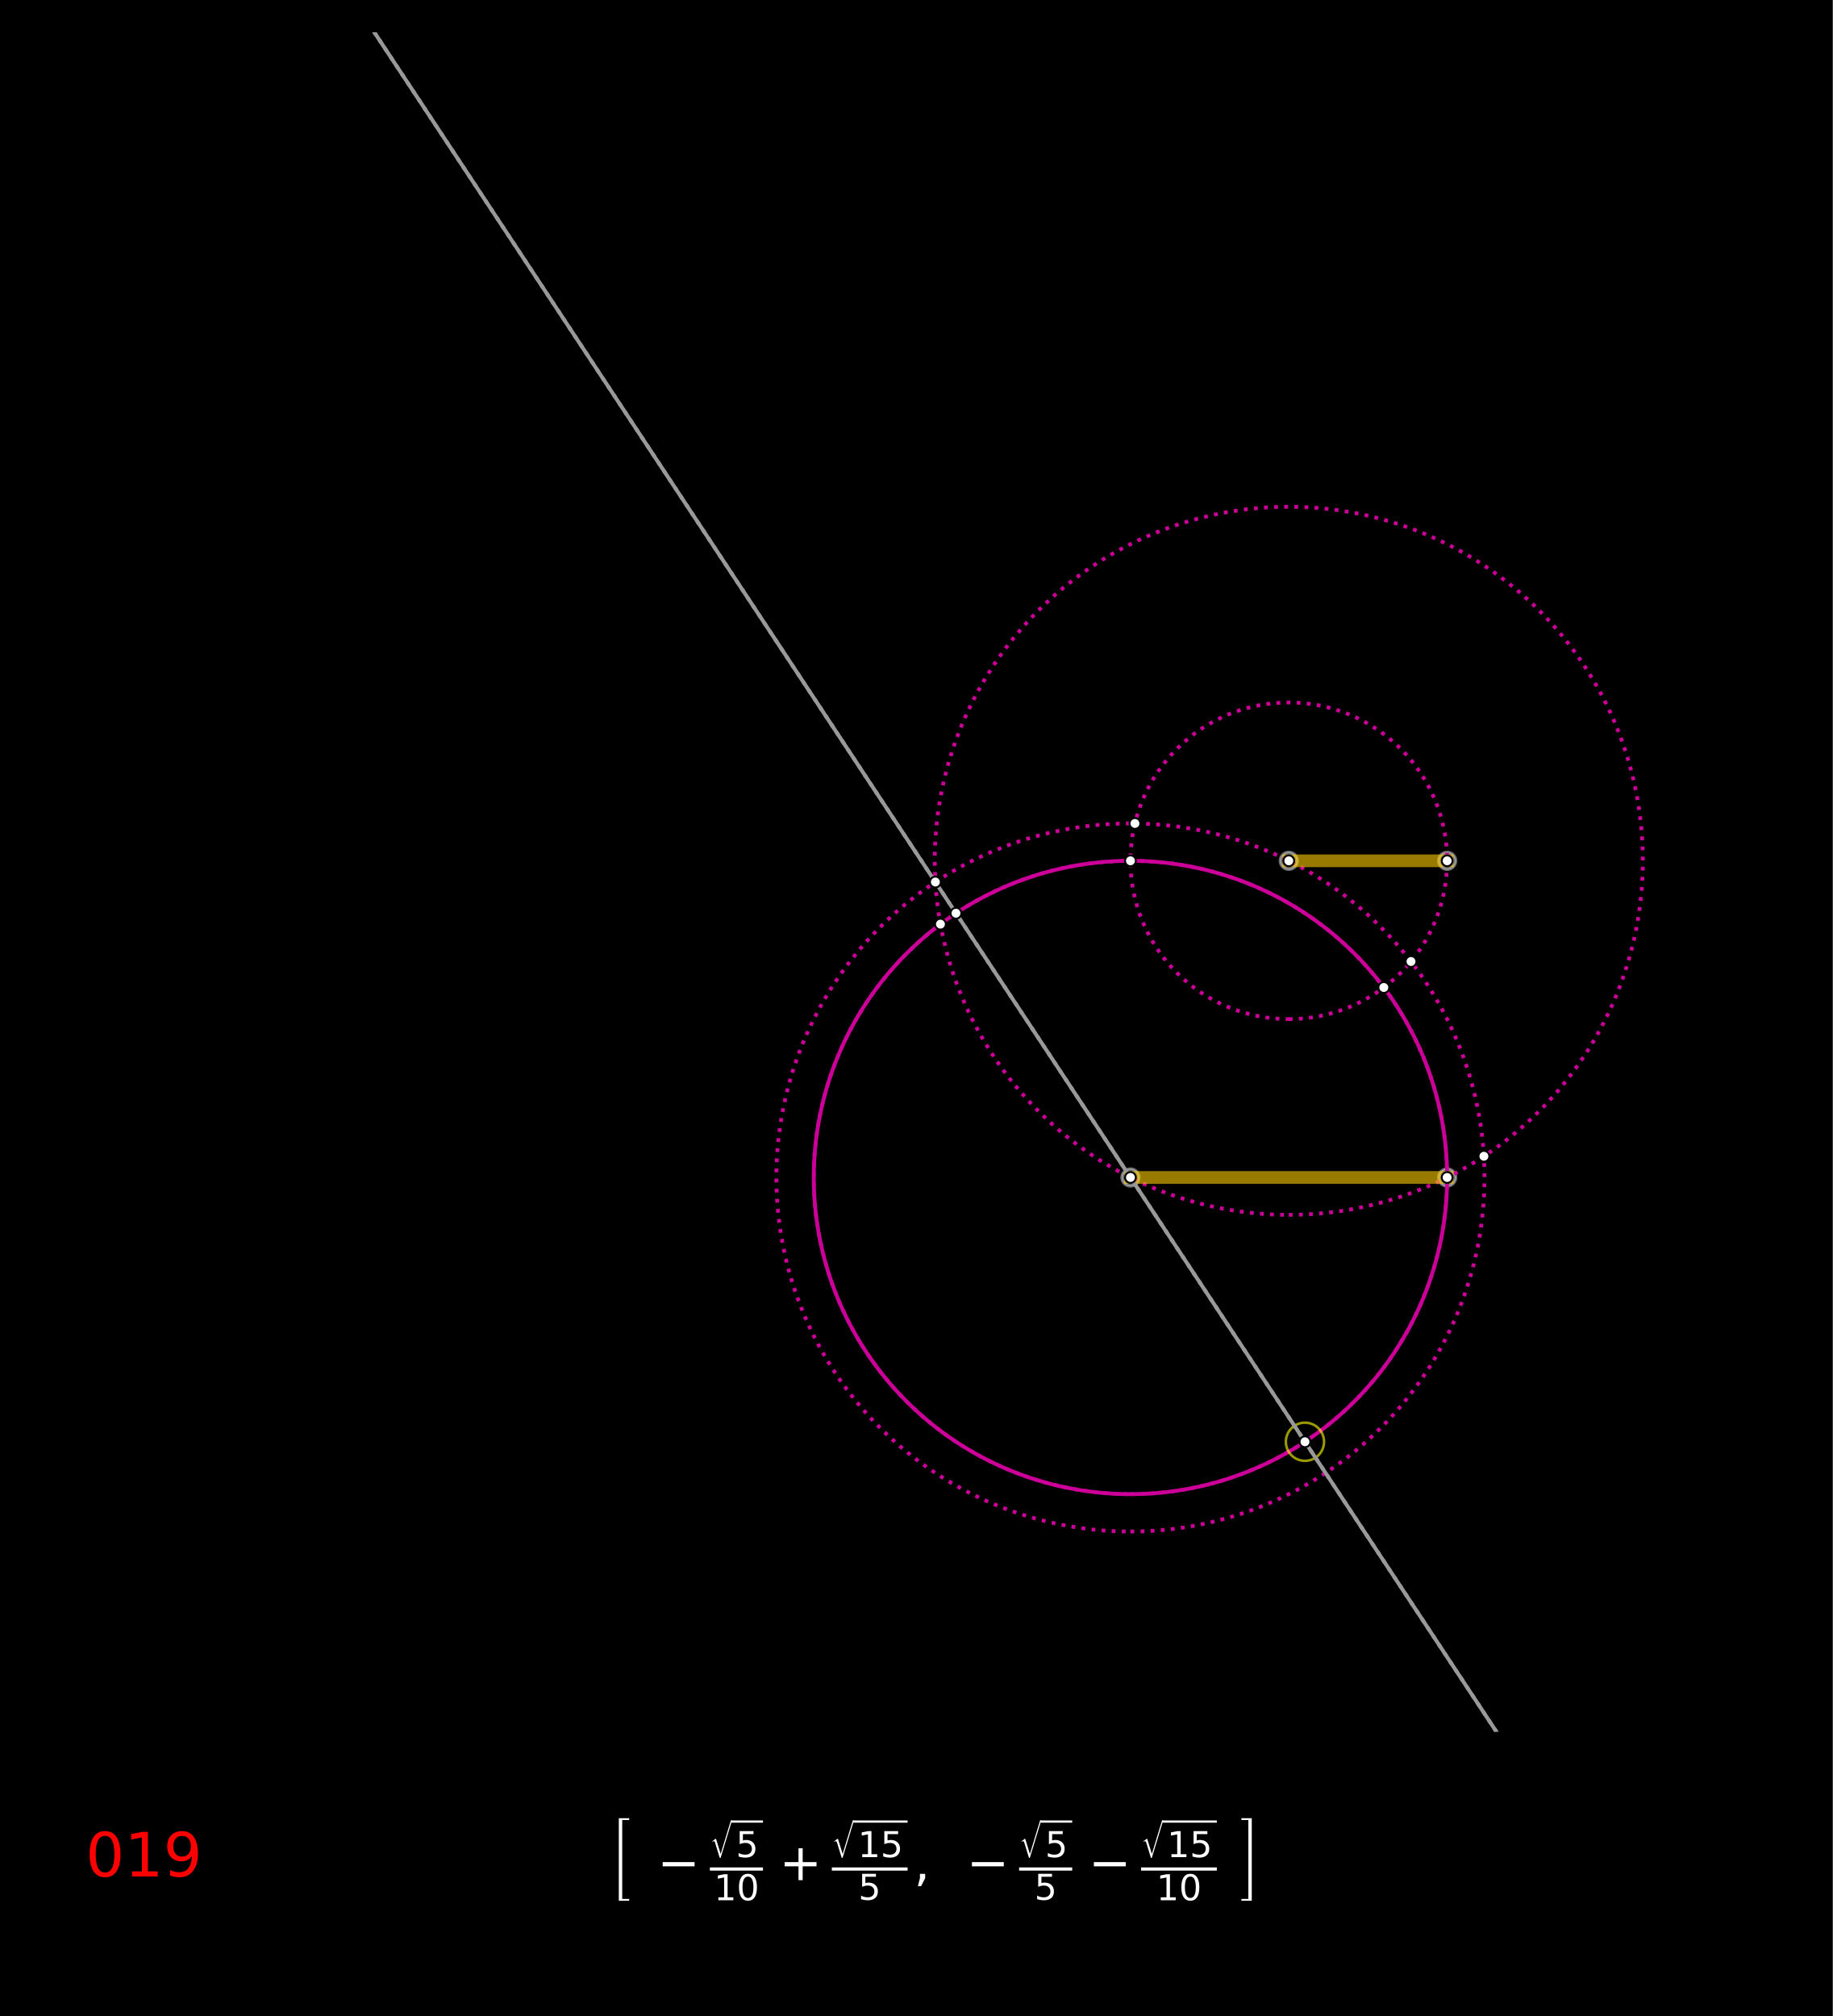
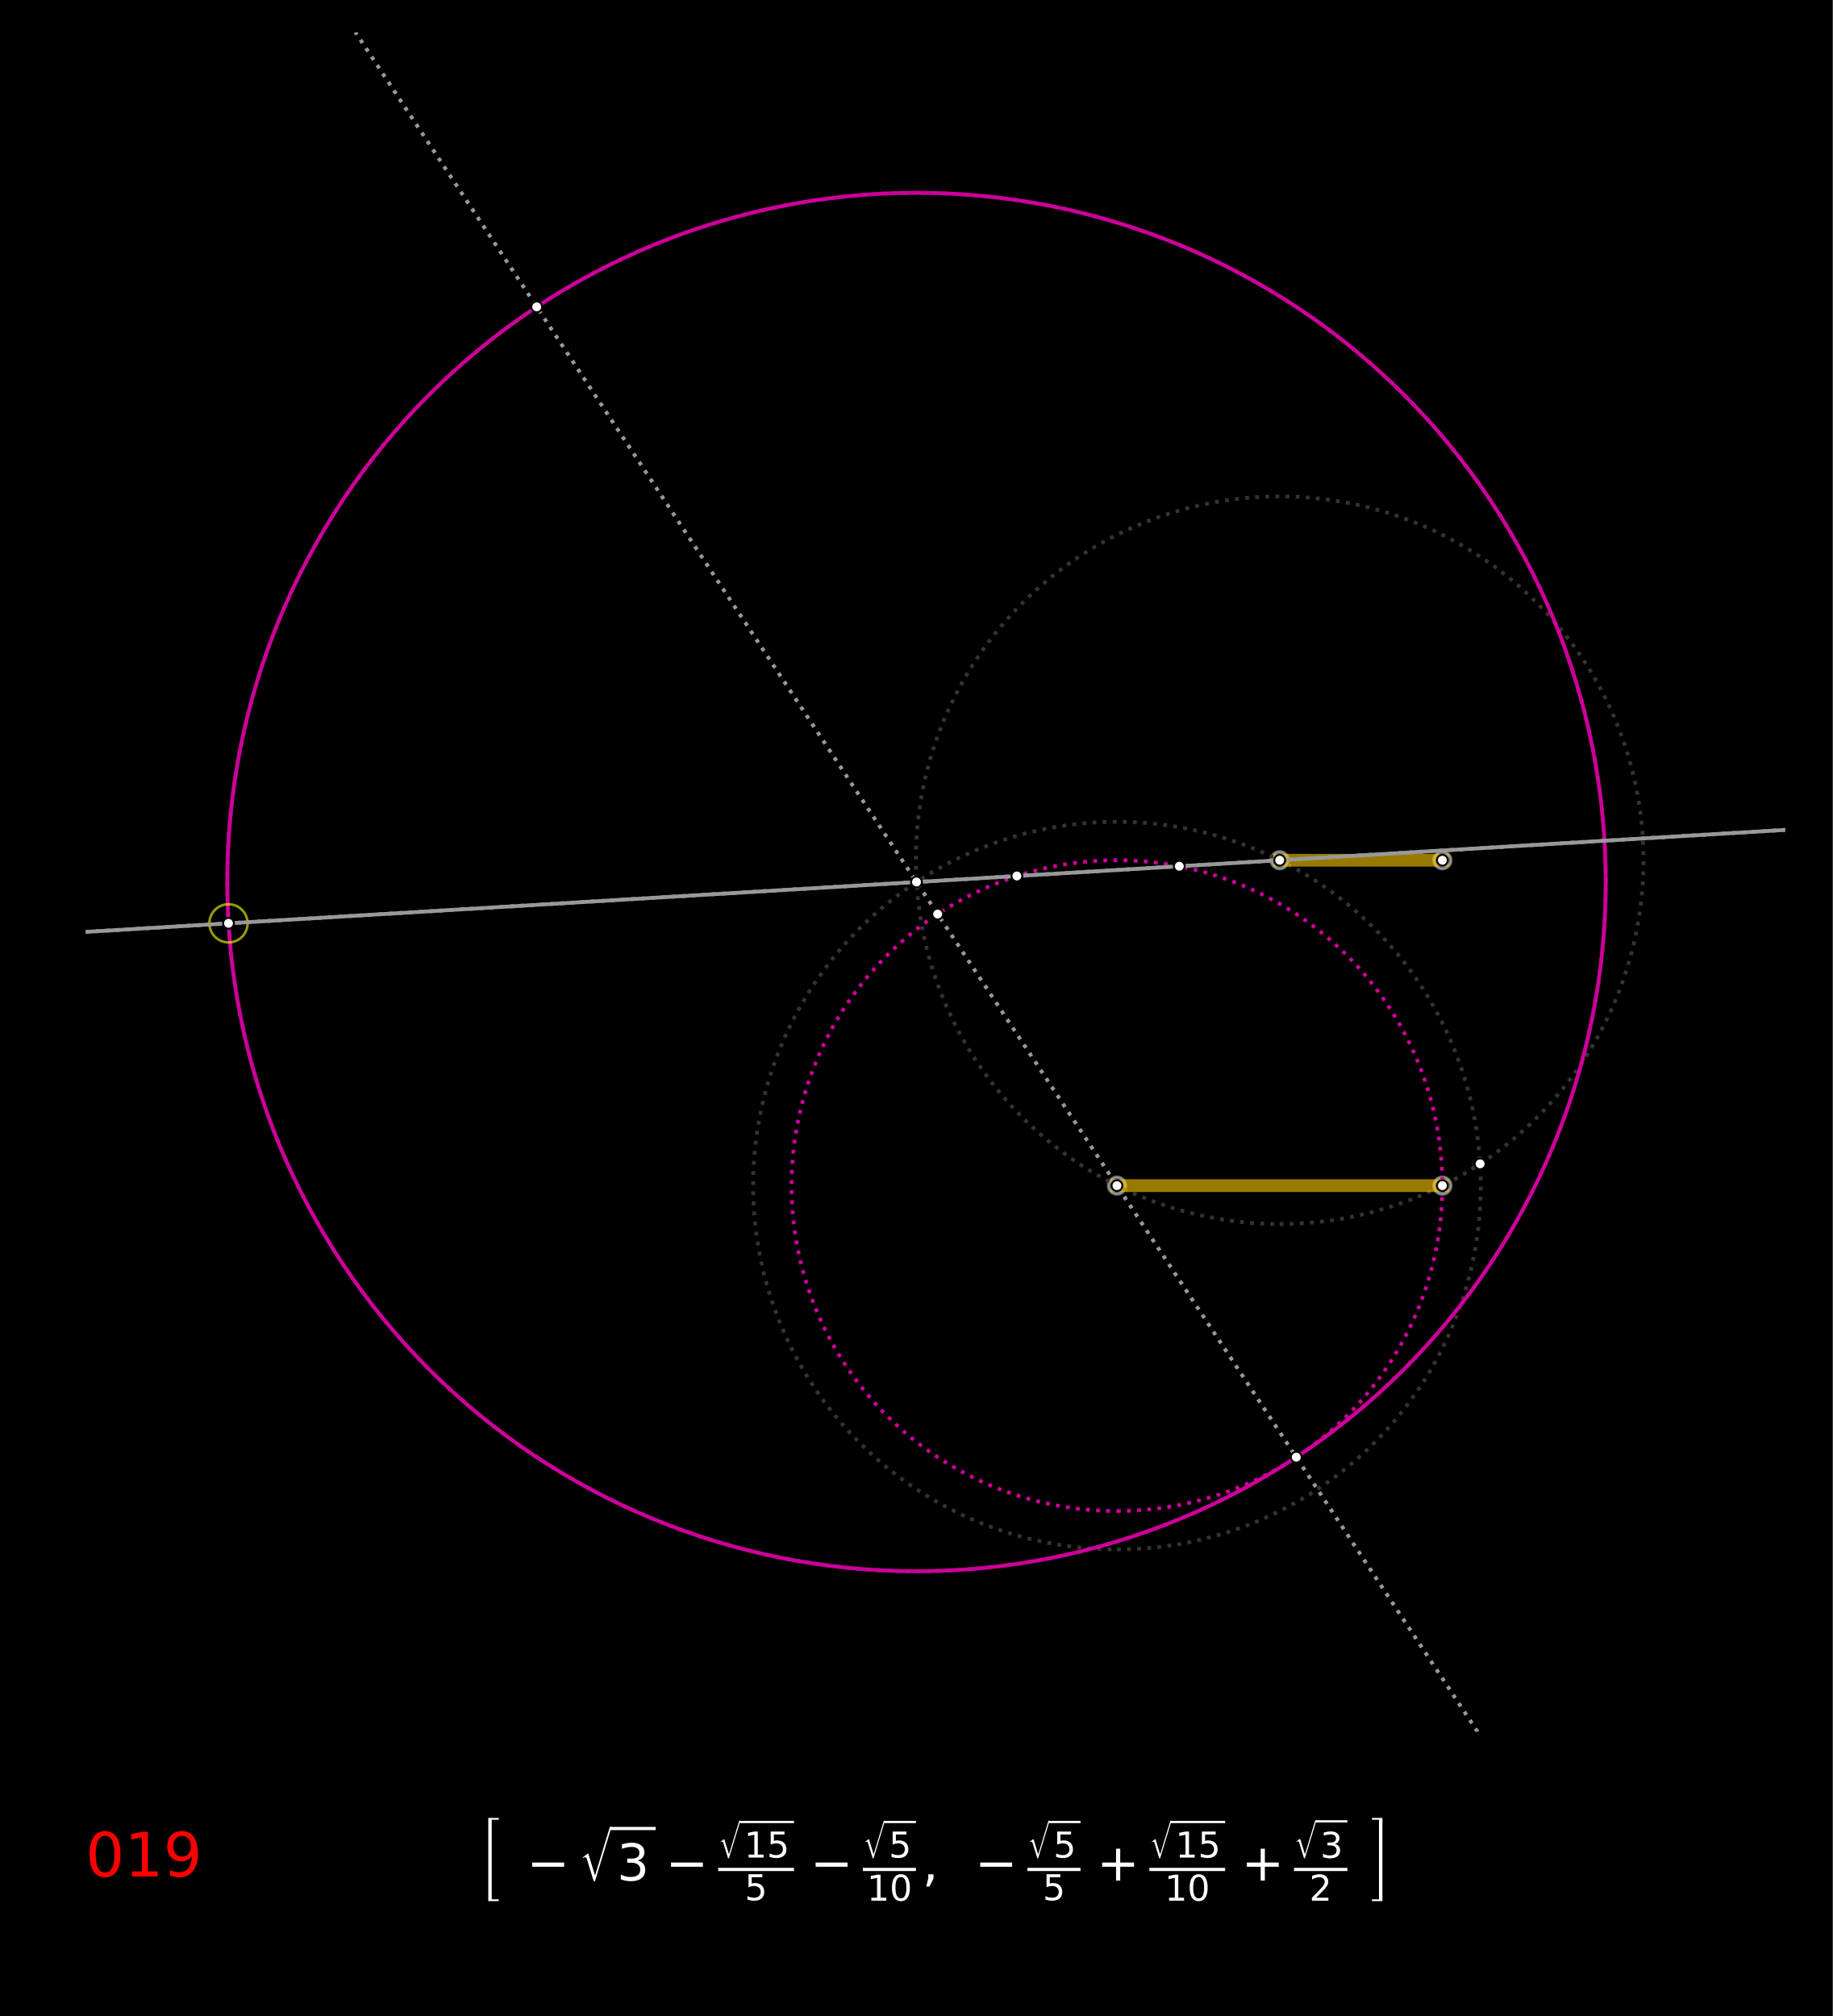
<svg xmlns="http://www.w3.org/2000/svg" xmlns:xlink="http://www.w3.org/1999/xlink" width="720pt" height="792pt" viewBox="0 0 720 792" version="1.1">
  <defs>
    <style type="text/css">*{stroke-linejoin: round; stroke-linecap: butt}</style>
  </defs>
  <g id="figure_1">
    <g id="patch_1">
      <path d="M 0 792  L 720 792  L 720 0  L 0 0  z " />
    </g>
    <g id="axes_1">
      <g id="line2d_1">
        <defs>
-           <path id="m61be91b9a6" d="M 0 3.5  C 0.928 3.5 1.819 3.131 2.475 2.475  C 3.131 1.819 3.5 0.928 3.5 0  C 3.5 -0.928 3.131 -1.819 2.475 -2.475  C 1.819 -3.131 0.928 -3.5 0 -3.5  C -0.928 -3.5 -1.819 -3.131 -2.475 -2.475  C -3.131 -1.819 -3.5 -0.928 -3.5 0  C -3.5 0.928 -3.131 1.819 -2.475 2.475  C -1.819 3.131 -0.928 3.5 0 3.5  z " style="stroke: #ffffff; stroke-opacity: 0.4" />
-         </defs>
-         <g clip-path="url(#p98ebbc402f)">
-           <use xlink:href="#m61be91b9a6" x="444.098" y="462.583" style="fill: #ffffff; fill-opacity: 0.4; stroke: #ffffff; stroke-opacity: 0.4" />
+           <path id="m4252e63c08" d="M 0 3.5  C 0.928 3.5 1.819 3.131 2.475 2.475  C 3.131 1.819 3.5 0.928 3.5 0  C 3.5 -0.928 3.131 -1.819 2.475 -2.475  C 1.819 -3.131 0.928 -3.5 0 -3.5  C -0.928 -3.5 -1.819 -3.131 -2.475 -2.475  C -3.131 -1.819 -3.5 -0.928 -3.5 0  C -3.5 0.928 -3.131 1.819 -2.475 2.475  C -1.819 3.131 -0.928 3.5 0 3.5  z " style="stroke: #ffffff; stroke-opacity: 0.4" />
+         </defs>
+         <g clip-path="url(#p0b80b1495e)">
+           <use xlink:href="#m4252e63c08" x="438.796" y="465.784" style="fill: #ffffff; fill-opacity: 0.4; stroke: #ffffff; stroke-opacity: 0.4" />
        </g>
      </g>
      <g id="line2d_2">
-         <g clip-path="url(#p98ebbc402f)">
-           <use xlink:href="#m61be91b9a6" x="568.505" y="462.583" style="fill: #ffffff; fill-opacity: 0.4; stroke: #ffffff; stroke-opacity: 0.4" />
+         <g clip-path="url(#p0b80b1495e)">
+           <use xlink:href="#m4252e63c08" x="566.635" y="465.784" style="fill: #ffffff; fill-opacity: 0.4; stroke: #ffffff; stroke-opacity: 0.4" />
        </g>
      </g>
      <g id="line2d_3">
-         <g clip-path="url(#p98ebbc402f)">
-           <use xlink:href="#m61be91b9a6" x="506.302" y="338.175" style="fill: #ffffff; fill-opacity: 0.4; stroke: #ffffff; stroke-opacity: 0.4" />
+         <g clip-path="url(#p0b80b1495e)">
+           <use xlink:href="#m4252e63c08" x="502.715" y="337.946" style="fill: #ffffff; fill-opacity: 0.4; stroke: #ffffff; stroke-opacity: 0.4" />
        </g>
      </g>
      <g id="line2d_4">
-         <g clip-path="url(#p98ebbc402f)">
-           <use xlink:href="#m61be91b9a6" x="568.505" y="338.175" style="fill: #ffffff; fill-opacity: 0.4; stroke: #ffffff; stroke-opacity: 0.4" />
+         <g clip-path="url(#p0b80b1495e)">
+           <use xlink:href="#m4252e63c08" x="566.635" y="337.946" style="fill: #ffffff; fill-opacity: 0.4; stroke: #ffffff; stroke-opacity: 0.4" />
        </g>
      </g>
      <g id="patch_2">
-         <path d="M 444.098 586.99  C 477.091 586.99 508.738 573.882 532.067 550.552  C 555.397 527.222 568.505 495.576 568.505 462.583  C 568.505 429.59 555.397 397.943 532.067 374.613  C 508.738 351.284 477.091 338.175 444.098 338.175  C 411.105 338.175 379.459 351.284 356.129 374.613  C 332.799 397.943 319.691 429.59 319.691 462.583  C 319.691 495.576 332.799 527.222 356.129 550.552  C 379.459 573.882 411.105 586.99 444.098 586.99  L 444.098 586.99  z " clip-path="url(#p98ebbc402f)" style="fill: none; stroke-dasharray: 1.5,2.475; stroke-dashoffset: 0; stroke: #cc0099; stroke-width: 1.5; stroke-linejoin: miter" />
+         <path d="M 438.796 608.713  C 476.701 608.713 513.058 593.653 539.861 566.85  C 566.664 540.047 581.724 503.689 581.724 465.784  C 581.724 427.879 566.664 391.522 539.861 364.719  C 513.058 337.916 476.701 322.856 438.796 322.856  C 400.891 322.856 364.533 337.916 337.73 364.719  C 310.927 391.522 295.868 427.879 295.868 465.784  C 295.868 503.689 310.927 540.047 337.73 566.85  C 364.533 593.653 400.891 608.713 438.796 608.713  L 438.796 608.713  z " clip-path="url(#p0b80b1495e)" style="fill: none; stroke-dasharray: 1.5,2.475; stroke-dashoffset: 0; stroke: #333333; stroke-width: 1.5; stroke-linejoin: miter" />
      </g>
      <g id="patch_3">
-         <path d="M 506.302 400.379  C 522.798 400.379 538.622 393.825 550.286 382.16  C 561.951 370.495 568.505 354.672 568.505 338.175  C 568.505 321.679 561.951 305.856 550.286 294.191  C 538.622 282.526 522.798 275.972 506.302 275.972  C 489.805 275.972 473.982 282.526 462.317 294.191  C 450.652 305.856 444.098 321.679 444.098 338.175  C 444.098 354.672 450.652 370.495 462.317 382.16  C 473.982 393.825 489.805 400.379 506.302 400.379  L 506.302 400.379  z " clip-path="url(#p98ebbc402f)" style="fill: none; stroke-dasharray: 1.5,2.475; stroke-dashoffset: 0; stroke: #cc0099; stroke-width: 1.5; stroke-linejoin: miter" />
+         <path d="M 502.715 480.874  C 540.62 480.874 576.978 465.814 603.781 439.011  C 630.584 412.208 645.643 375.851 645.643 337.946  C 645.643 300.041 630.584 263.683 603.781 236.88  C 576.978 210.077 540.62 195.017 502.715 195.017  C 464.81 195.017 428.453 210.077 401.65 236.88  C 374.847 263.683 359.787 300.041 359.787 337.946  C 359.787 375.851 374.847 412.208 401.65 439.011  C 428.453 465.814 464.81 480.874 502.715 480.874  L 502.715 480.874  z " clip-path="url(#p0b80b1495e)" style="fill: none; stroke-dasharray: 1.5,2.475; stroke-dashoffset: 0; stroke: #333333; stroke-width: 1.5; stroke-linejoin: miter" />
      </g>
      <g id="patch_4">
-         <path d="M 444.098 601.674  C 480.986 601.674 516.367 587.019 542.451 560.935  C 568.534 534.852 583.19 499.47 583.19 462.583  C 583.19 425.695 568.534 390.314 542.451 364.23  C 516.367 338.147 480.986 323.491 444.098 323.491  C 407.211 323.491 371.829 338.147 345.745 364.23  C 319.662 390.314 305.006 425.695 305.006 462.583  C 305.006 499.47 319.662 534.852 345.745 560.935  C 371.829 587.019 407.211 601.674 444.098 601.674  L 444.098 601.674  z " clip-path="url(#p98ebbc402f)" style="fill: none; stroke-dasharray: 1.5,2.475; stroke-dashoffset: 0; stroke: #cc0099; stroke-width: 1.5; stroke-linejoin: miter" />
+         <path d="M 438.796 593.623  C 472.699 593.623 505.218 580.153 529.191 556.18  C 553.165 532.207 566.635 499.688 566.635 465.784  C 566.635 431.881 553.165 399.362 529.191 375.389  C 505.218 351.415 472.699 337.946 438.796 337.946  C 404.892 337.946 372.373 351.415 348.4 375.389  C 324.427 399.362 310.957 431.881 310.957 465.784  C 310.957 499.688 324.427 532.207 348.4 556.18  C 372.373 580.153 404.892 593.623 438.796 593.623  L 438.796 593.623  z " clip-path="url(#p0b80b1495e)" style="fill: none; stroke-dasharray: 1.5,2.475; stroke-dashoffset: 0; stroke: #cc0099; stroke-width: 1.5; stroke-linejoin: miter" />
      </g>
      <g id="patch_5">
-         <path d="M 506.302 477.267  C 543.189 477.267 578.571 462.611 604.654 436.528  C 630.738 410.445 645.393 375.063 645.393 338.175  C 645.393 301.288 630.738 265.906 604.654 239.823  C 578.571 213.739 543.189 199.084 506.302 199.084  C 469.414 199.084 434.033 213.739 407.949 239.823  C 381.866 265.906 367.21 301.288 367.21 338.175  C 367.21 375.063 381.866 410.445 407.949 436.528  C 434.033 462.611 469.414 477.267 506.302 477.267  L 506.302 477.267  z " clip-path="url(#p98ebbc402f)" style="fill: none; stroke-dasharray: 1.5,2.475; stroke-dashoffset: 0; stroke: #cc0099; stroke-width: 1.5; stroke-linejoin: miter" />
+         <path d="M 360.044 617.276  C 431.852 617.276 500.729 588.746 551.505 537.97  C 602.281 487.194 630.811 418.317 630.811 346.509  C 630.811 274.701 602.281 205.824 551.505 155.048  C 500.729 104.272 431.852 75.742 360.044 75.742  C 288.235 75.742 219.359 104.272 168.583 155.048  C 117.806 205.824 89.277 274.701 89.277 346.509  C 89.277 418.317 117.806 487.194 168.583 537.97  C 219.359 588.746 288.235 617.276 360.044 617.276  L 360.044 617.276  z " clip-path="url(#p0b80b1495e)" style="fill: none; stroke-dasharray: 1.5,2.475; stroke-dashoffset: 0; stroke: #cc0099; stroke-width: 1.5; stroke-linejoin: miter" />
      </g>
      <g id="patch_6">
-         <path d="M 444.098 586.99  C 477.091 586.99 508.738 573.882 532.067 550.552  C 555.397 527.222 568.505 495.576 568.505 462.583  C 568.505 429.59 555.397 397.943 532.067 374.613  C 508.738 351.284 477.091 338.175 444.098 338.175  C 411.105 338.175 379.459 351.284 356.129 374.613  C 332.799 397.943 319.691 429.59 319.691 462.583  C 319.691 495.576 332.799 527.222 356.129 550.552  C 379.459 573.882 411.105 586.99 444.098 586.99  L 444.098 586.99  z " clip-path="url(#p98ebbc402f)" style="fill: none; stroke: #cc0099; stroke-width: 1.5; stroke-linejoin: miter" />
+         <path d="M 360.044 617.276  C 431.852 617.276 500.729 588.746 551.505 537.97  C 602.281 487.194 630.811 418.317 630.811 346.509  C 630.811 274.701 602.281 205.824 551.505 155.048  C 500.729 104.272 431.852 75.742 360.044 75.742  C 288.235 75.742 219.359 104.272 168.583 155.048  C 117.806 205.824 89.277 274.701 89.277 346.509  C 89.277 418.317 117.806 487.194 168.583 537.97  C 219.359 588.746 288.235 617.276 360.044 617.276  L 360.044 617.276  z " clip-path="url(#p0b80b1495e)" style="fill: none; stroke: #cc0099; stroke-width: 1.5; stroke-linejoin: miter" />
      </g>
      <g id="line2d_5">
-         <path d="M 444.098 462.583  L 568.505 462.583  " clip-path="url(#p98ebbc402f)" style="fill: none; stroke: #ffcc00; stroke-opacity: 0.6; stroke-width: 5; stroke-linecap: square" />
+         <path d="M 438.796 465.784  L 566.635 465.784  " clip-path="url(#p0b80b1495e)" style="fill: none; stroke: #ffcc00; stroke-opacity: 0.6; stroke-width: 5; stroke-linecap: square" />
      </g>
      <g id="line2d_6">
-         <path d="M 506.302 338.175  L 568.505 338.175  " clip-path="url(#p98ebbc402f)" style="fill: none; stroke: #ffcc00; stroke-opacity: 0.6; stroke-width: 5; stroke-linecap: square" />
+         <path d="M 502.715 337.946  L 566.635 337.946  " clip-path="url(#p0b80b1495e)" style="fill: none; stroke: #ffcc00; stroke-opacity: 0.6; stroke-width: 5; stroke-linecap: square" />
      </g>
      <g id="line2d_7">
-         <path d="M 587.866 680.329  L 147.054 12.689  " clip-path="url(#p98ebbc402f)" style="fill: none; stroke-dasharray: 1.5,2.475; stroke-dashoffset: 0; stroke: #999999; stroke-width: 1.5" />
+         <path d="M 580.45 680.329  L 139.638 12.689  " clip-path="url(#p0b80b1495e)" style="fill: none; stroke-dasharray: 1.5,2.475; stroke-dashoffset: 0; stroke: #999999; stroke-width: 1.5" />
      </g>
      <g id="line2d_8">
-         <defs>
-           <path id="m234341f448" d="M 0 7.5  C 1.989 7.5 3.897 6.71 5.303 5.303  C 6.71 3.897 7.5 1.989 7.5 0  C 7.5 -1.989 6.71 -3.897 5.303 -5.303  C 3.897 -6.71 1.989 -7.5 0 -7.5  C -1.989 -7.5 -3.897 -6.71 -5.303 -5.303  C -6.71 -3.897 -7.5 -1.989 -7.5 0  C -7.5 1.989 -6.71 3.897 -5.303 5.303  C -3.897 6.71 -1.989 7.5 0 7.5  z " style="stroke: #ffff00; stroke-opacity: 0.6" />
-         </defs>
-         <g clip-path="url(#p98ebbc402f)">
-           <use xlink:href="#m234341f448" x="512.645" y="566.402" style="fill-opacity: 0; stroke: #ffff00; stroke-opacity: 0.6" />
-         </g>
+         <path d="M 33.64 366.101  L 701.28 326.027  " clip-path="url(#p0b80b1495e)" style="fill: none; stroke-dasharray: 1.5,2.475; stroke-dashoffset: 0; stroke: #999999; stroke-width: 1.5" />
      </g>
      <g id="line2d_9">
-         <path d="M 587.866 680.329  L 147.054 12.689  " clip-path="url(#p98ebbc402f)" style="fill: none; stroke: #999999; stroke-width: 1.5; stroke-linecap: square" />
+         <defs>
+           <path id="mb416b2c29c" d="M 0 7.5  C 1.989 7.5 3.897 6.71 5.303 5.303  C 6.71 3.897 7.5 1.989 7.5 0  C 7.5 -1.989 6.71 -3.897 5.303 -5.303  C 3.897 -6.71 1.989 -7.5 0 -7.5  C -1.989 -7.5 -3.897 -6.71 -5.303 -5.303  C -6.71 -3.897 -7.5 -1.989 -7.5 0  C -7.5 1.989 -6.71 3.897 -5.303 5.303  C -3.897 6.71 -1.989 7.5 0 7.5  z " style="stroke: #ffff00; stroke-opacity: 0.6" />
+         </defs>
+         <g clip-path="url(#p0b80b1495e)">
+           <use xlink:href="#mb416b2c29c" x="89.763" y="362.732" style="fill-opacity: 0; stroke: #ffff00; stroke-opacity: 0.6" />
+         </g>
      </g>
      <g id="line2d_10">
-         <defs>
-           <path id="md70f6278b4" d="M 0 2  C 0.53 2 1.039 1.789 1.414 1.414  C 1.789 1.039 2 0.53 2 0  C 2 -0.53 1.789 -1.039 1.414 -1.414  C 1.039 -1.789 0.53 -2 0 -2  C -0.53 -2 -1.039 -1.789 -1.414 -1.414  C -1.789 -1.039 -2 -0.53 -2 0  C -2 0.53 -1.789 1.039 -1.414 1.414  C -1.039 1.789 -0.53 2 0 2  z " style="stroke: #000000" />
-         </defs>
-         <g clip-path="url(#p98ebbc402f)">
-           <use xlink:href="#md70f6278b4" x="444.098" y="462.583" style="stroke: #000000" />
-         </g>
+         <path d="M 33.64 366.101  L 701.28 326.027  " clip-path="url(#p0b80b1495e)" style="fill: none; stroke: #999999; stroke-width: 1.5; stroke-linecap: square" />
      </g>
      <g id="line2d_11">
-         <g clip-path="url(#p98ebbc402f)">
-           <use xlink:href="#md70f6278b4" x="568.505" y="462.583" style="stroke: #000000" />
+         <defs>
+           <path id="mf0f607f0ec" d="M 0 2  C 0.53 2 1.039 1.789 1.414 1.414  C 1.789 1.039 2 0.53 2 0  C 2 -0.53 1.789 -1.039 1.414 -1.414  C 1.039 -1.789 0.53 -2 0 -2  C -0.53 -2 -1.039 -1.789 -1.414 -1.414  C -1.789 -1.039 -2 -0.53 -2 0  C -2 0.53 -1.789 1.039 -1.414 1.414  C -1.039 1.789 -0.53 2 0 2  z " style="stroke: #000000" />
+         </defs>
+         <g clip-path="url(#p0b80b1495e)">
+           <use xlink:href="#mf0f607f0ec" x="438.796" y="465.784" style="stroke: #000000" />
        </g>
      </g>
      <g id="line2d_12">
-         <g clip-path="url(#p98ebbc402f)">
-           <use xlink:href="#md70f6278b4" x="506.302" y="338.175" style="stroke: #000000" />
+         <g clip-path="url(#p0b80b1495e)">
+           <use xlink:href="#mf0f607f0ec" x="566.635" y="465.784" style="stroke: #000000" />
        </g>
      </g>
      <g id="line2d_13">
-         <g clip-path="url(#p98ebbc402f)">
-           <use xlink:href="#md70f6278b4" x="568.505" y="338.175" style="stroke: #000000" />
+         <g clip-path="url(#p0b80b1495e)">
+           <use xlink:href="#mf0f607f0ec" x="502.715" y="337.946" style="stroke: #000000" />
        </g>
      </g>
      <g id="line2d_14">
-         <g clip-path="url(#p98ebbc402f)">
-           <use xlink:href="#md70f6278b4" x="444.098" y="338.175" style="stroke: #000000" />
+         <g clip-path="url(#p0b80b1495e)">
+           <use xlink:href="#mf0f607f0ec" x="566.635" y="337.946" style="stroke: #000000" />
        </g>
      </g>
      <g id="line2d_15">
-         <g clip-path="url(#p98ebbc402f)">
-           <use xlink:href="#md70f6278b4" x="543.624" y="387.938" style="stroke: #000000" />
+         <g clip-path="url(#p0b80b1495e)">
+           <use xlink:href="#mf0f607f0ec" x="360.044" y="346.509" style="stroke: #000000" />
        </g>
      </g>
      <g id="line2d_16">
-         <g clip-path="url(#p98ebbc402f)">
-           <use xlink:href="#md70f6278b4" x="445.854" y="323.502" style="stroke: #000000" />
+         <g clip-path="url(#p0b80b1495e)">
+           <use xlink:href="#mf0f607f0ec" x="581.467" y="457.221" style="stroke: #000000" />
        </g>
      </g>
      <g id="line2d_17">
-         <g clip-path="url(#p98ebbc402f)">
-           <use xlink:href="#md70f6278b4" x="554.309" y="377.73" style="stroke: #000000" />
+         <g clip-path="url(#p0b80b1495e)">
+           <use xlink:href="#mf0f607f0ec" x="368.358" y="359.101" style="stroke: #000000" />
        </g>
      </g>
      <g id="line2d_18">
-         <g clip-path="url(#p98ebbc402f)">
-           <use xlink:href="#md70f6278b4" x="369.454" y="363.057" style="stroke: #000000" />
+         <g clip-path="url(#p0b80b1495e)">
+           <use xlink:href="#mf0f607f0ec" x="509.234" y="572.467" style="stroke: #000000" />
        </g>
      </g>
      <g id="line2d_19">
-         <g clip-path="url(#p98ebbc402f)">
-           <use xlink:href="#md70f6278b4" x="367.46" y="346.509" style="stroke: #000000" />
+         <g clip-path="url(#p0b80b1495e)">
+           <use xlink:href="#mf0f607f0ec" x="210.854" y="120.551" style="stroke: #000000" />
        </g>
      </g>
      <g id="line2d_20">
-         <g clip-path="url(#p98ebbc402f)">
-           <use xlink:href="#md70f6278b4" x="582.94" y="454.249" style="stroke: #000000" />
+         <g clip-path="url(#p0b80b1495e)">
+           <use xlink:href="#mf0f607f0ec" x="399.477" y="344.142" style="stroke: #000000" />
        </g>
      </g>
      <g id="line2d_21">
-         <g clip-path="url(#p98ebbc402f)">
-           <use xlink:href="#md70f6278b4" x="375.551" y="358.763" style="stroke: #000000" />
+         <g clip-path="url(#p0b80b1495e)">
+           <use xlink:href="#mf0f607f0ec" x="463.282" y="340.312" style="stroke: #000000" />
        </g>
      </g>
      <g id="line2d_22">
-         <g clip-path="url(#p98ebbc402f)">
-           <use xlink:href="#md70f6278b4" x="512.645" y="566.402" style="stroke: #000000" />
+         <g clip-path="url(#p0b80b1495e)">
+           <use xlink:href="#mf0f607f0ec" x="89.763" y="362.732" style="stroke: #000000" />
        </g>
      </g>
      <g id="line2d_23">
        <defs>
-           <path id="m6e7751aecd" d="M 0 1.25  C 0.332 1.25 0.649 1.118 0.884 0.884  C 1.118 0.649 1.25 0.332 1.25 0  C 1.25 -0.332 1.118 -0.649 0.884 -0.884  C 0.649 -1.118 0.332 -1.25 0 -1.25  C -0.332 -1.25 -0.649 -1.118 -0.884 -0.884  C -1.118 -0.649 -1.25 -0.332 -1.25 0  C -1.25 0.332 -1.118 0.649 -0.884 0.884  C -0.649 1.118 -0.332 1.25 0 1.25  z " style="stroke: #ffffff" />
-         </defs>
-         <g clip-path="url(#p98ebbc402f)">
-           <use xlink:href="#m6e7751aecd" x="444.098" y="462.583" style="fill: #ffffff; stroke: #ffffff" />
+           <path id="m3471e8a238" d="M 0 1.25  C 0.332 1.25 0.649 1.118 0.884 0.884  C 1.118 0.649 1.25 0.332 1.25 0  C 1.25 -0.332 1.118 -0.649 0.884 -0.884  C 0.649 -1.118 0.332 -1.25 0 -1.25  C -0.332 -1.25 -0.649 -1.118 -0.884 -0.884  C -1.118 -0.649 -1.25 -0.332 -1.25 0  C -1.25 0.332 -1.118 0.649 -0.884 0.884  C -0.649 1.118 -0.332 1.25 0 1.25  z " style="stroke: #ffffff" />
+         </defs>
+         <g clip-path="url(#p0b80b1495e)">
+           <use xlink:href="#m3471e8a238" x="438.796" y="465.784" style="fill: #ffffff; stroke: #ffffff" />
        </g>
      </g>
      <g id="line2d_24">
-         <g clip-path="url(#p98ebbc402f)">
-           <use xlink:href="#m6e7751aecd" x="568.505" y="462.583" style="fill: #ffffff; stroke: #ffffff" />
+         <g clip-path="url(#p0b80b1495e)">
+           <use xlink:href="#m3471e8a238" x="566.635" y="465.784" style="fill: #ffffff; stroke: #ffffff" />
        </g>
      </g>
      <g id="line2d_25">
-         <g clip-path="url(#p98ebbc402f)">
-           <use xlink:href="#m6e7751aecd" x="506.302" y="338.175" style="fill: #ffffff; stroke: #ffffff" />
+         <g clip-path="url(#p0b80b1495e)">
+           <use xlink:href="#m3471e8a238" x="502.715" y="337.946" style="fill: #ffffff; stroke: #ffffff" />
        </g>
      </g>
      <g id="line2d_26">
-         <g clip-path="url(#p98ebbc402f)">
-           <use xlink:href="#m6e7751aecd" x="568.505" y="338.175" style="fill: #ffffff; stroke: #ffffff" />
+         <g clip-path="url(#p0b80b1495e)">
+           <use xlink:href="#m3471e8a238" x="566.635" y="337.946" style="fill: #ffffff; stroke: #ffffff" />
        </g>
      </g>
      <g id="line2d_27">
-         <g clip-path="url(#p98ebbc402f)">
-           <use xlink:href="#m6e7751aecd" x="444.098" y="338.175" style="fill: #ffffff; stroke: #ffffff" />
+         <g clip-path="url(#p0b80b1495e)">
+           <use xlink:href="#m3471e8a238" x="360.044" y="346.509" style="fill: #ffffff; stroke: #ffffff" />
        </g>
      </g>
      <g id="line2d_28">
-         <g clip-path="url(#p98ebbc402f)">
-           <use xlink:href="#m6e7751aecd" x="543.624" y="387.938" style="fill: #ffffff; stroke: #ffffff" />
+         <g clip-path="url(#p0b80b1495e)">
+           <use xlink:href="#m3471e8a238" x="581.467" y="457.221" style="fill: #ffffff; stroke: #ffffff" />
        </g>
      </g>
      <g id="line2d_29">
-         <g clip-path="url(#p98ebbc402f)">
-           <use xlink:href="#m6e7751aecd" x="445.854" y="323.502" style="fill: #ffffff; stroke: #ffffff" />
+         <g clip-path="url(#p0b80b1495e)">
+           <use xlink:href="#m3471e8a238" x="368.358" y="359.101" style="fill: #ffffff; stroke: #ffffff" />
        </g>
      </g>
      <g id="line2d_30">
-         <g clip-path="url(#p98ebbc402f)">
-           <use xlink:href="#m6e7751aecd" x="554.309" y="377.73" style="fill: #ffffff; stroke: #ffffff" />
+         <g clip-path="url(#p0b80b1495e)">
+           <use xlink:href="#m3471e8a238" x="509.234" y="572.467" style="fill: #ffffff; stroke: #ffffff" />
        </g>
      </g>
      <g id="line2d_31">
-         <g clip-path="url(#p98ebbc402f)">
-           <use xlink:href="#m6e7751aecd" x="369.454" y="363.057" style="fill: #ffffff; stroke: #ffffff" />
+         <g clip-path="url(#p0b80b1495e)">
+           <use xlink:href="#m3471e8a238" x="210.854" y="120.551" style="fill: #ffffff; stroke: #ffffff" />
        </g>
      </g>
      <g id="line2d_32">
-         <g clip-path="url(#p98ebbc402f)">
-           <use xlink:href="#m6e7751aecd" x="367.46" y="346.509" style="fill: #ffffff; stroke: #ffffff" />
+         <g clip-path="url(#p0b80b1495e)">
+           <use xlink:href="#m3471e8a238" x="399.477" y="344.142" style="fill: #ffffff; stroke: #ffffff" />
        </g>
      </g>
      <g id="line2d_33">
-         <g clip-path="url(#p98ebbc402f)">
-           <use xlink:href="#m6e7751aecd" x="582.94" y="454.249" style="fill: #ffffff; stroke: #ffffff" />
+         <g clip-path="url(#p0b80b1495e)">
+           <use xlink:href="#m3471e8a238" x="463.282" y="340.312" style="fill: #ffffff; stroke: #ffffff" />
        </g>
      </g>
      <g id="line2d_34">
-         <g clip-path="url(#p98ebbc402f)">
-           <use xlink:href="#m6e7751aecd" x="375.551" y="358.763" style="fill: #ffffff; stroke: #ffffff" />
-         </g>
-       </g>
-       <g id="line2d_35">
-         <g clip-path="url(#p98ebbc402f)">
-           <use xlink:href="#m6e7751aecd" x="512.645" y="566.402" style="fill: #ffffff; stroke: #ffffff" />
+         <g clip-path="url(#p0b80b1495e)">
+           <use xlink:href="#m3471e8a238" x="89.763" y="362.732" style="fill: #ffffff; stroke: #ffffff" />
        </g>
      </g>
    </g>
    <g id="axes_2">
      <g id="text_1">
-         <g style="fill: #ffffff" transform="translate(239.76 738.6491) scale(0.2 -0.2)">
+         <g style="fill: #ffffff" transform="translate(188.46 738.8491) scale(0.2 -0.2)">
          <defs>
            <path id="STIXSizeTwoSym-Regular-5b" d="M 2701 -1786  L 1216 -1786  L 1216 10022  L 2701 10022  L 2701 9766  L 1702 9766  L 1702 -1530  L 2701 -1530  L 2701 -1786  z " transform="scale(0.015625)" />
            <path id="DejaVuSans-2212" d="M 678 2272  L 4684 2272  L 4684 1741  L 678 1741  L 678 2272  z " transform="scale(0.015625)" />
            <path id="STIXSizeOneSym-Regular-221a" d="M 6970 9933  L 3373 -1888  L 3104 -1888  L 1626 2918  Q 1555 3149 1465 3251  Q 1376 3354 1229 3354  Q 1011 3354 794 3181  L 717 3309  L 1766 4115  L 1926 4115  L 3379 -602  L 3405 -602  L 6605 9933  L 6970 9933  z " transform="scale(0.015625)" />
+             <path id="DejaVuSans-33" d="M 2597 2516  Q 3050 2419 3304 2112  Q 3559 1806 3559 1356  Q 3559 666 3084 287  Q 2609 -91 1734 -91  Q 1441 -91 1130 -33  Q 819 25 488 141  L 488 750  Q 750 597 1062 519  Q 1375 441 1716 441  Q 2309 441 2620 675  Q 2931 909 2931 1356  Q 2931 1769 2642 2001  Q 2353 2234 1838 2234  L 1294 2234  L 1294 2753  L 1863 2753  Q 2328 2753 2575 2939  Q 2822 3125 2822 3475  Q 2822 3834 2567 4026  Q 2313 4219 1838 4219  Q 1578 4219 1281 4162  Q 984 4106 628 3988  L 628 4550  Q 988 4650 1302 4700  Q 1616 4750 1894 4750  Q 2613 4750 3031 4423  Q 3450 4097 3450 3541  Q 3450 3153 3228 2886  Q 3006 2619 2597 2516  z " transform="scale(0.015625)" />
+             <path id="DejaVuSans-31" d="M 794 531  L 1825 531  L 1825 4091  L 703 3866  L 703 4441  L 1819 4666  L 2450 4666  L 2450 531  L 3481 531  L 3481 0  L 794 0  L 794 531  z " transform="scale(0.015625)" />
            <path id="DejaVuSans-35" d="M 691 4666  L 3169 4666  L 3169 4134  L 1269 4134  L 1269 2991  Q 1406 3038 1543 3061  Q 1681 3084 1819 3084  Q 2600 3084 3056 2656  Q 3513 2228 3513 1497  Q 3513 744 3044 326  Q 2575 -91 1722 -91  Q 1428 -91 1123 -41  Q 819 9 494 109  L 494 744  Q 775 591 1075 516  Q 1375 441 1709 441  Q 2250 441 2565 725  Q 2881 1009 2881 1497  Q 2881 1984 2565 2268  Q 2250 2553 1709 2553  Q 1456 2553 1204 2497  Q 953 2441 691 2322  L 691 4666  z " transform="scale(0.015625)" />
-             <path id="DejaVuSans-31" d="M 794 531  L 1825 531  L 1825 4091  L 703 3866  L 703 4441  L 1819 4666  L 2450 4666  L 2450 531  L 3481 531  L 3481 0  L 794 0  L 794 531  z " transform="scale(0.015625)" />
            <path id="DejaVuSans-30" d="M 2034 4250  Q 1547 4250 1301 3770  Q 1056 3291 1056 2328  Q 1056 1369 1301 889  Q 1547 409 2034 409  Q 2525 409 2770 889  Q 3016 1369 3016 2328  Q 3016 3291 2770 3770  Q 2525 4250 2034 4250  z M 2034 4750  Q 2819 4750 3233 4129  Q 3647 3509 3647 2328  Q 3647 1150 3233 529  Q 2819 -91 2034 -91  Q 1250 -91 836 529  Q 422 1150 422 2328  Q 422 3509 836 4129  Q 1250 4750 2034 4750  z " transform="scale(0.015625)" />
+             <path id="DejaVuSans-2c" d="M 750 794  L 1409 794  L 1409 256  L 897 -744  L 494 -744  L 750 256  L 750 794  z " transform="scale(0.015625)" />
            <path id="DejaVuSans-2b" d="M 2944 4013  L 2944 2272  L 4684 2272  L 4684 1741  L 2944 1741  L 2944 0  L 2419 0  L 2419 1741  L 678 1741  L 678 2272  L 2419 2272  L 2419 4013  L 2944 4013  z " transform="scale(0.015625)" />
-             <path id="DejaVuSans-2c" d="M 750 794  L 1409 794  L 1409 256  L 897 -744  L 494 -744  L 750 256  L 750 794  z " transform="scale(0.015625)" />
+             <path id="DejaVuSans-32" d="M 1228 531  L 3431 531  L 3431 0  L 469 0  L 469 531  Q 828 903 1448 1529  Q 2069 2156 2228 2338  Q 2531 2678 2651 2914  Q 2772 3150 2772 3378  Q 2772 3750 2511 3984  Q 2250 4219 1831 4219  Q 1534 4219 1204 4116  Q 875 4013 500 3803  L 500 4441  Q 881 4594 1212 4672  Q 1544 4750 1819 4750  Q 2544 4750 2975 4387  Q 3406 4025 3406 3419  Q 3406 3131 3298 2873  Q 3191 2616 2906 2266  Q 2828 2175 2409 1742  Q 1991 1309 1228 531  z " transform="scale(0.015625)" />
            <path id="STIXSizeTwoSym-Regular-5d" d="M 1722 -1786  L 237 -1786  L 237 -1530  L 1235 -1530  L 1235 9766  L 237 9766  L 237 10022  L 1722 10022  L 1722 -1786  z " transform="scale(0.015625)" />
          </defs>
-           <use xlink:href="#STIXSizeTwoSym-Regular-5b" transform="translate(0 -15.8125) scale(0.878565)" />
-           <use xlink:href="#DejaVuSans-2212" transform="translate(92.28743 0.042187)" />
-           <use xlink:href="#STIXSizeOneSym-Regular-221a" transform="translate(195.5589 55.60781) scale(0.400127)" />
-           <use xlink:href="#DejaVuSans-35" transform="translate(246.5757 45.32656) scale(0.7)" />
-           <use xlink:href="#DejaVuSans-31" transform="translate(203.5589 -39.36406) scale(0.7)" />
-           <use xlink:href="#DejaVuSans-30" transform="translate(248.095 -39.36406) scale(0.7)" />
-           <use xlink:href="#DejaVuSans-2b" transform="translate(331.8442 0.042187)" />
-           <use xlink:href="#STIXSizeOneSym-Regular-221a" transform="translate(435.1157 55.60781) scale(0.400127)" />
-           <use xlink:href="#DejaVuSans-31" transform="translate(486.1325 45.32656) scale(0.7)" />
-           <use xlink:href="#DejaVuSans-35" transform="translate(530.6686 45.32656) scale(0.7)" />
-           <use xlink:href="#DejaVuSans-35" transform="translate(487.1157 -38.44531) scale(0.7)" />
-           <use xlink:href="#DejaVuSans-2c" transform="translate(596.4548 0.042187)" />
-           <use xlink:href="#DejaVuSans-2212" transform="translate(699.6771 0.042187)" />
-           <use xlink:href="#STIXSizeOneSym-Regular-221a" transform="translate(802.9486 55.60781) scale(0.400127)" />
-           <use xlink:href="#DejaVuSans-35" transform="translate(853.9654 45.32656) scale(0.7)" />
-           <use xlink:href="#DejaVuSans-35" transform="translate(832.9486 -38.44531) scale(0.7)" />
-           <use xlink:href="#DejaVuSans-2212" transform="translate(939.2339 0.042187)" />
-           <use xlink:href="#STIXSizeOneSym-Regular-221a" transform="translate(1042.505 55.60781) scale(0.400127)" />
-           <use xlink:href="#DejaVuSans-31" transform="translate(1093.522 45.32656) scale(0.7)" />
-           <use xlink:href="#DejaVuSans-35" transform="translate(1138.058 45.32656) scale(0.7)" />
-           <use xlink:href="#DejaVuSans-31" transform="translate(1072.505 -39.36406) scale(0.7)" />
-           <use xlink:href="#DejaVuSans-30" transform="translate(1117.042 -39.36406) scale(0.7)" />
-           <use xlink:href="#STIXSizeTwoSym-Regular-5d" transform="translate(1236.315 -15.8125) scale(0.878565)" />
-           <path d="M 237.826 112.986  L 237.826 117.361  L 299.862 117.361  L 299.862 112.986  L 237.826 112.986  z " />
-           <path d="M 195.559 18.839  L 195.559 25.089  L 299.862 25.089  L 299.862 18.839  L 195.559 18.839  z " />
-           <path d="M 477.383 112.986  L 477.383 117.361  L 583.955 117.361  L 583.955 112.986  L 477.383 112.986  z " />
-           <path d="M 435.116 18.839  L 435.116 25.089  L 583.955 25.089  L 583.955 18.839  L 435.116 18.839  z " />
-           <path d="M 845.215 112.986  L 845.215 117.361  L 907.252 117.361  L 907.252 112.986  L 845.215 112.986  z " />
-           <path d="M 802.949 18.839  L 802.949 25.089  L 907.252 25.089  L 907.252 18.839  L 802.949 18.839  z " />
-           <path d="M 1084.772 112.986  L 1084.772 117.361  L 1191.344 117.361  L 1191.344 112.986  L 1084.772 112.986  z " />
-           <path d="M 1042.505 18.839  L 1042.505 25.089  L 1191.344 25.089  L 1191.344 18.839  L 1042.505 18.839  z " />
+           <use xlink:href="#STIXSizeTwoSym-Regular-5b" transform="translate(0 -15.375) scale(0.885561)" />
+           <use xlink:href="#DejaVuSans-2212" transform="translate(92.57429 0.198437)" />
+           <use xlink:href="#STIXSizeOneSym-Regular-221a" transform="translate(195.8458 15.88594) scale(0.578716)" />
+           <use xlink:href="#DejaVuSans-33" transform="translate(269.5196 0.432812)" />
+           <use xlink:href="#DejaVuSans-2212" transform="translate(365.1251 0.198437)" />
+           <use xlink:href="#STIXSizeOneSym-Regular-221a" transform="translate(468.3966 55.76406) scale(0.400127)" />
+           <use xlink:href="#DejaVuSans-31" transform="translate(519.4134 45.48281) scale(0.7)" />
+           <use xlink:href="#DejaVuSans-35" transform="translate(563.9495 45.48281) scale(0.7)" />
+           <use xlink:href="#DejaVuSans-35" transform="translate(520.3966 -38.28906) scale(0.7)" />
+           <use xlink:href="#DejaVuSans-2212" transform="translate(649.2181 0.198437)" />
+           <use xlink:href="#STIXSizeOneSym-Regular-221a" transform="translate(752.4896 55.76406) scale(0.400127)" />
+           <use xlink:href="#DejaVuSans-35" transform="translate(803.5063 45.48281) scale(0.7)" />
+           <use xlink:href="#DejaVuSans-31" transform="translate(760.4896 -39.20781) scale(0.7)" />
+           <use xlink:href="#DejaVuSans-30" transform="translate(805.0257 -39.20781) scale(0.7)" />
+           <use xlink:href="#DejaVuSans-2c" transform="translate(869.2925 0.198437)" />
+           <use xlink:href="#DejaVuSans-2212" transform="translate(972.5148 0.198437)" />
+           <use xlink:href="#STIXSizeOneSym-Regular-221a" transform="translate(1075.786 55.76406) scale(0.400127)" />
+           <use xlink:href="#DejaVuSans-35" transform="translate(1126.803 45.48281) scale(0.7)" />
+           <use xlink:href="#DejaVuSans-35" transform="translate(1105.786 -38.28906) scale(0.7)" />
+           <use xlink:href="#DejaVuSans-2b" transform="translate(1212.072 0.198437)" />
+           <use xlink:href="#STIXSizeOneSym-Regular-221a" transform="translate(1315.343 55.76406) scale(0.400127)" />
+           <use xlink:href="#DejaVuSans-31" transform="translate(1366.36 45.48281) scale(0.7)" />
+           <use xlink:href="#DejaVuSans-35" transform="translate(1410.896 45.48281) scale(0.7)" />
+           <use xlink:href="#DejaVuSans-31" transform="translate(1345.343 -39.20781) scale(0.7)" />
+           <use xlink:href="#DejaVuSans-30" transform="translate(1389.879 -39.20781) scale(0.7)" />
+           <use xlink:href="#DejaVuSans-2b" transform="translate(1496.165 0.198437)" />
+           <use xlink:href="#STIXSizeOneSym-Regular-221a" transform="translate(1599.436 55.97187) scale(0.405101)" />
+           <use xlink:href="#DejaVuSans-33" transform="translate(1651.008 44.85469) scale(0.7)" />
+           <use xlink:href="#DejaVuSans-32" transform="translate(1629.436 -39.20781) scale(0.7)" />
+           <use xlink:href="#STIXSizeTwoSym-Regular-5d" transform="translate(1749.264 -15.375) scale(0.885561)" />
+           <path d="M 257.02 99.402  L 257.02 105.652  L 345.643 105.652  L 345.643 99.402  L 257.02 99.402  z " />
+           <path d="M 510.663 113.142  L 510.663 117.517  L 617.236 117.517  L 617.236 113.142  L 510.663 113.142  z " />
+           <path d="M 468.397 18.995  L 468.397 25.245  L 617.236 25.245  L 617.236 18.995  L 468.397 18.995  z " />
+           <path d="M 794.756 113.142  L 794.756 117.517  L 856.792 117.517  L 856.792 113.142  L 794.756 113.142  z " />
+           <path d="M 752.49 18.995  L 752.49 25.245  L 856.792 25.245  L 856.792 18.995  L 752.49 18.995  z " />
+           <path d="M 1118.053 113.142  L 1118.053 117.517  L 1180.089 117.517  L 1180.089 113.142  L 1118.053 113.142  z " />
+           <path d="M 1075.786 18.995  L 1075.786 25.245  L 1180.089 25.245  L 1180.089 18.995  L 1075.786 18.995  z " />
+           <path d="M 1357.61 113.142  L 1357.61 117.517  L 1464.182 117.517  L 1464.182 113.142  L 1357.61 113.142  z " />
+           <path d="M 1315.343 18.995  L 1315.343 25.245  L 1464.182 25.245  L 1464.182 18.995  L 1315.343 18.995  z " />
+           <path d="M 1642.258 114.433  L 1642.258 118.808  L 1704.294 118.808  L 1704.294 114.433  L 1642.258 114.433  z " />
+           <path d="M 1599.436 18.995  L 1599.436 25.245  L 1704.294 25.245  L 1704.294 18.995  L 1599.436 18.995  z " />
        </g>
      </g>
      <g id="text_2">
        <g style="fill: #ff0000" transform="translate(33.64 737.1716) scale(0.24 -0.24)">
          <defs>
            <path id="DejaVuSans-39" d="M 703 97  L 703 672  Q 941 559 1184 500  Q 1428 441 1663 441  Q 2288 441 2617 861  Q 2947 1281 2994 2138  Q 2813 1869 2534 1725  Q 2256 1581 1919 1581  Q 1219 1581 811 2004  Q 403 2428 403 3163  Q 403 3881 828 4315  Q 1253 4750 1959 4750  Q 2769 4750 3195 4129  Q 3622 3509 3622 2328  Q 3622 1225 3098 567  Q 2575 -91 1691 -91  Q 1453 -91 1209 -44  Q 966 3 703 97  z M 1959 2075  Q 2384 2075 2632 2365  Q 2881 2656 2881 3163  Q 2881 3666 2632 3958  Q 2384 4250 1959 4250  Q 1534 4250 1286 3958  Q 1038 3666 1038 3163  Q 1038 2656 1286 2365  Q 1534 2075 1959 2075  z " transform="scale(0.015625)" />
          </defs>
          <use xlink:href="#DejaVuSans-30" />
          <use xlink:href="#DejaVuSans-31" x="63.623" />
          <use xlink:href="#DejaVuSans-39" x="127.246" />
        </g>
      </g>
    </g>
  </g>
  <defs>
-     <clipPath id="p98ebbc402f">
+     <clipPath id="p0b80b1495e">
      <rect x="33.64" y="12.689" width="667.64" height="667.64" />
    </clipPath>
  </defs>
</svg>
